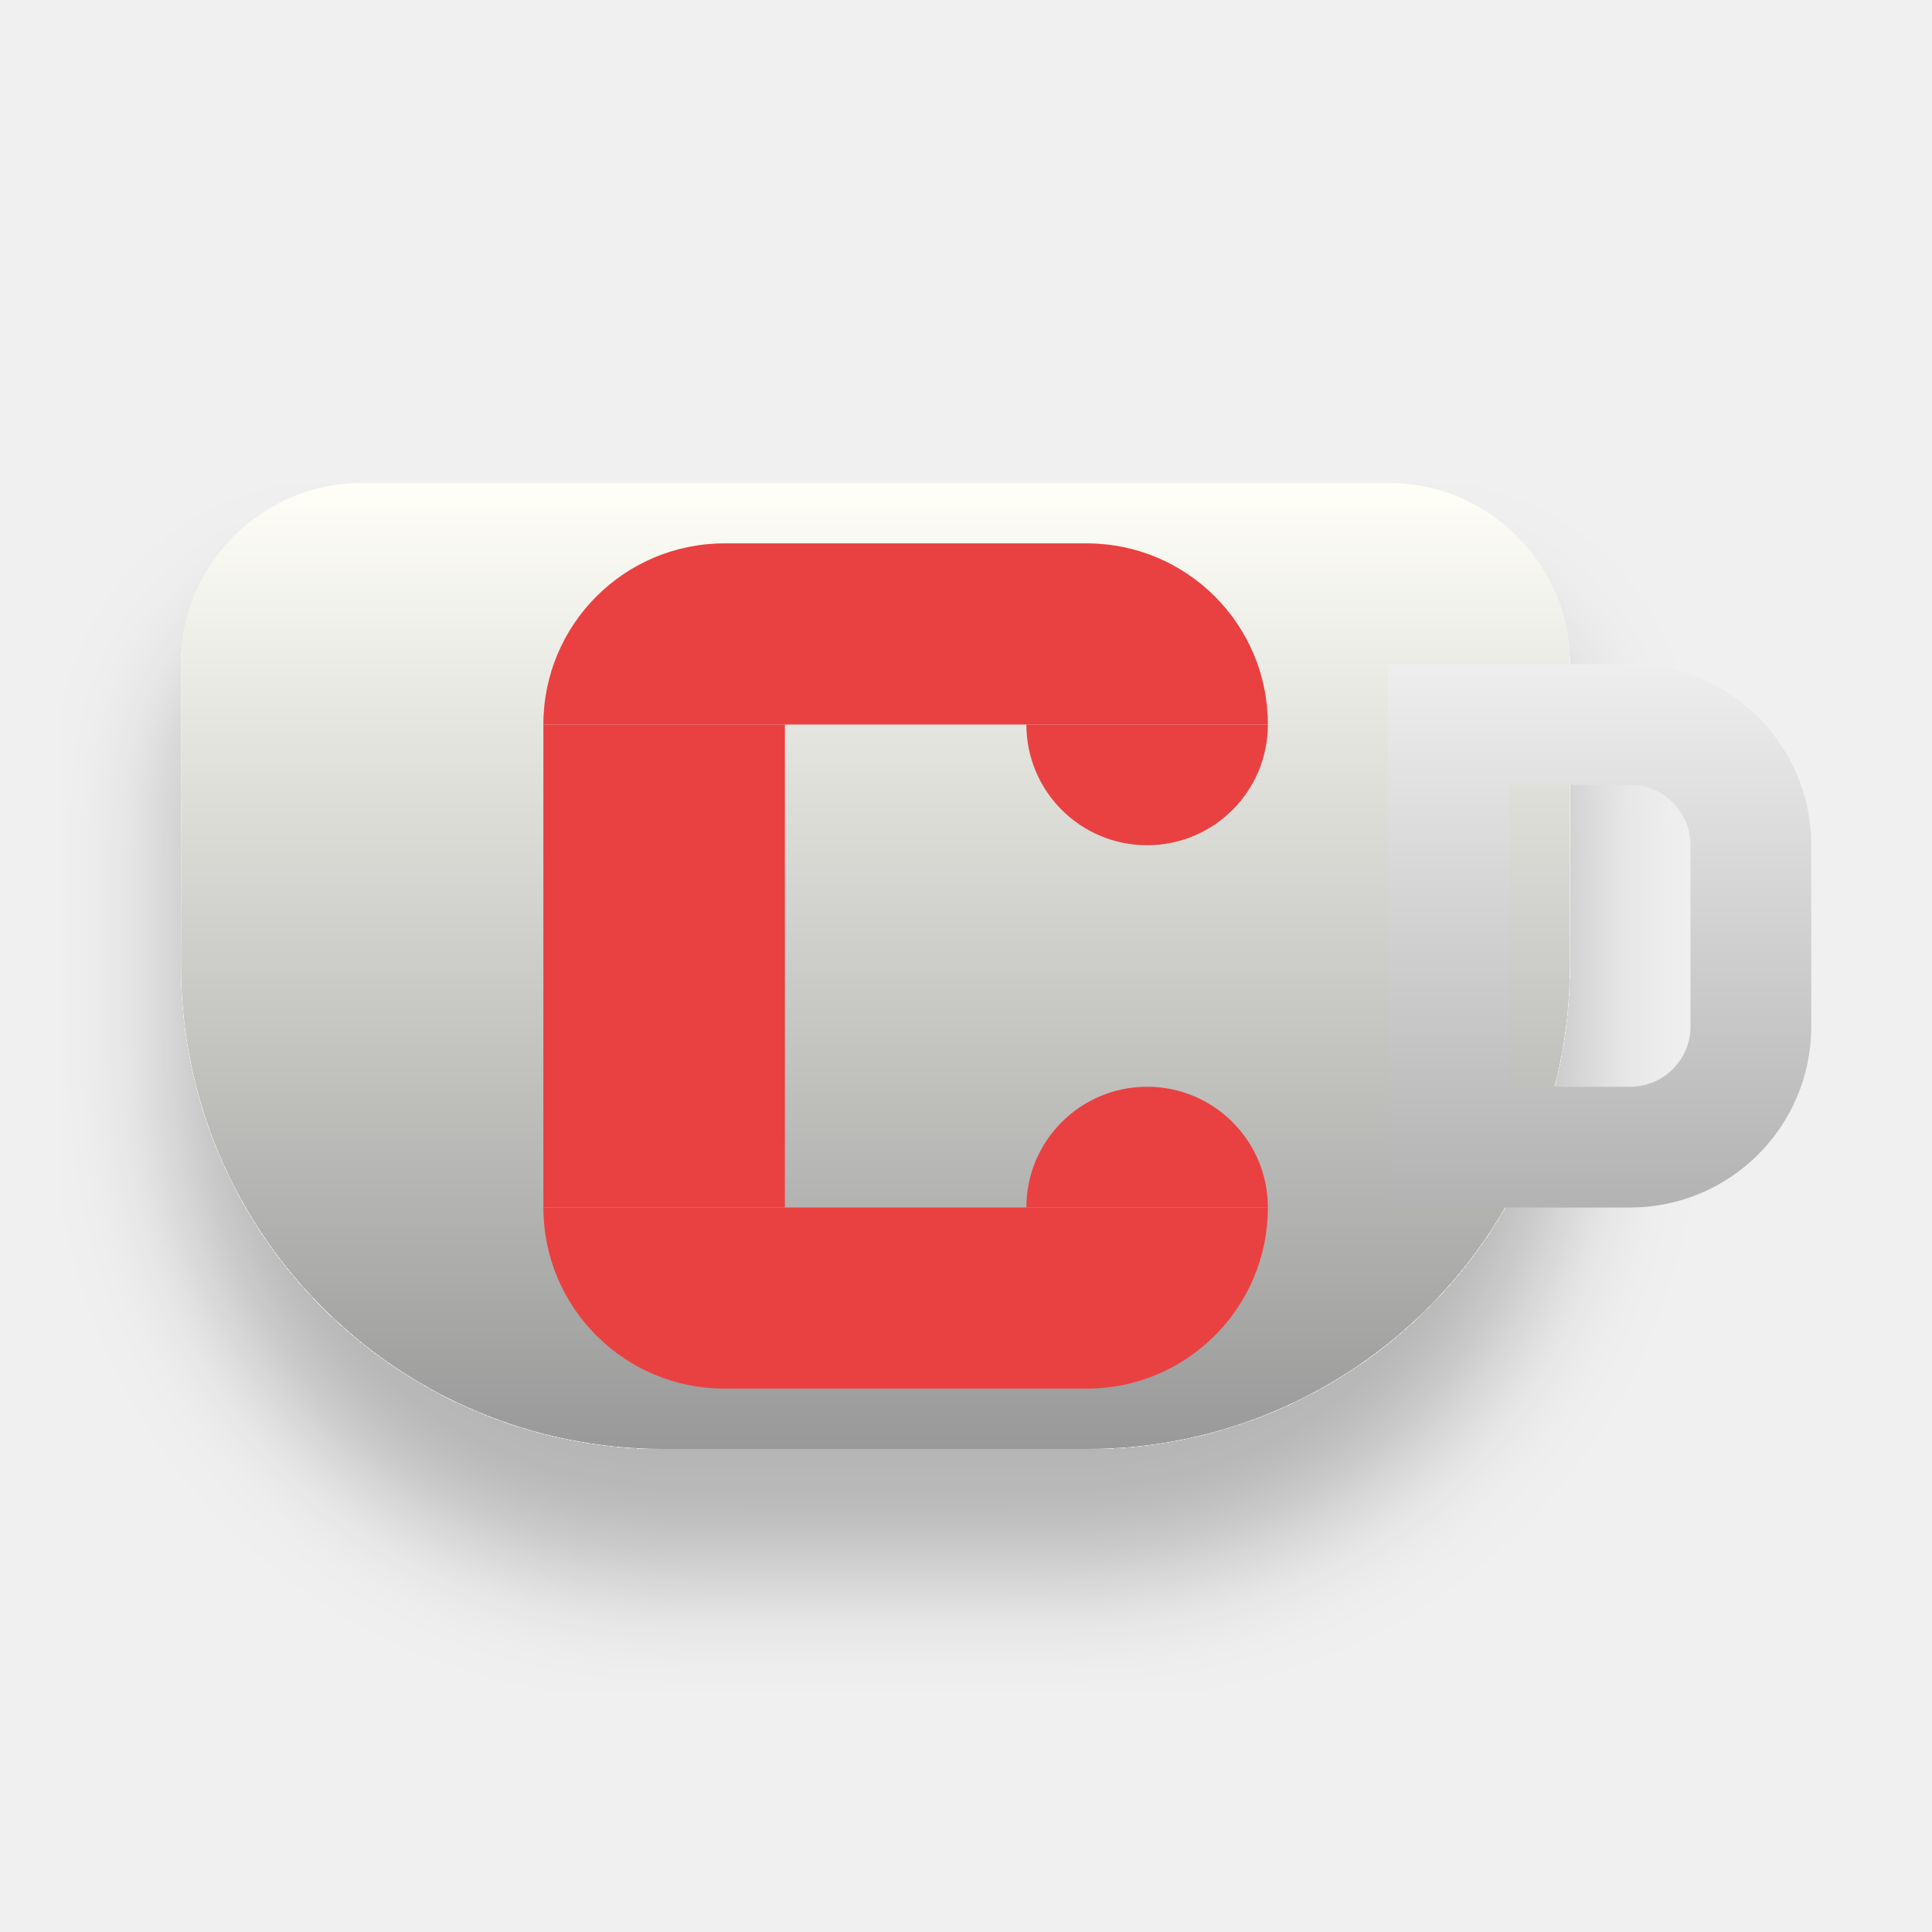
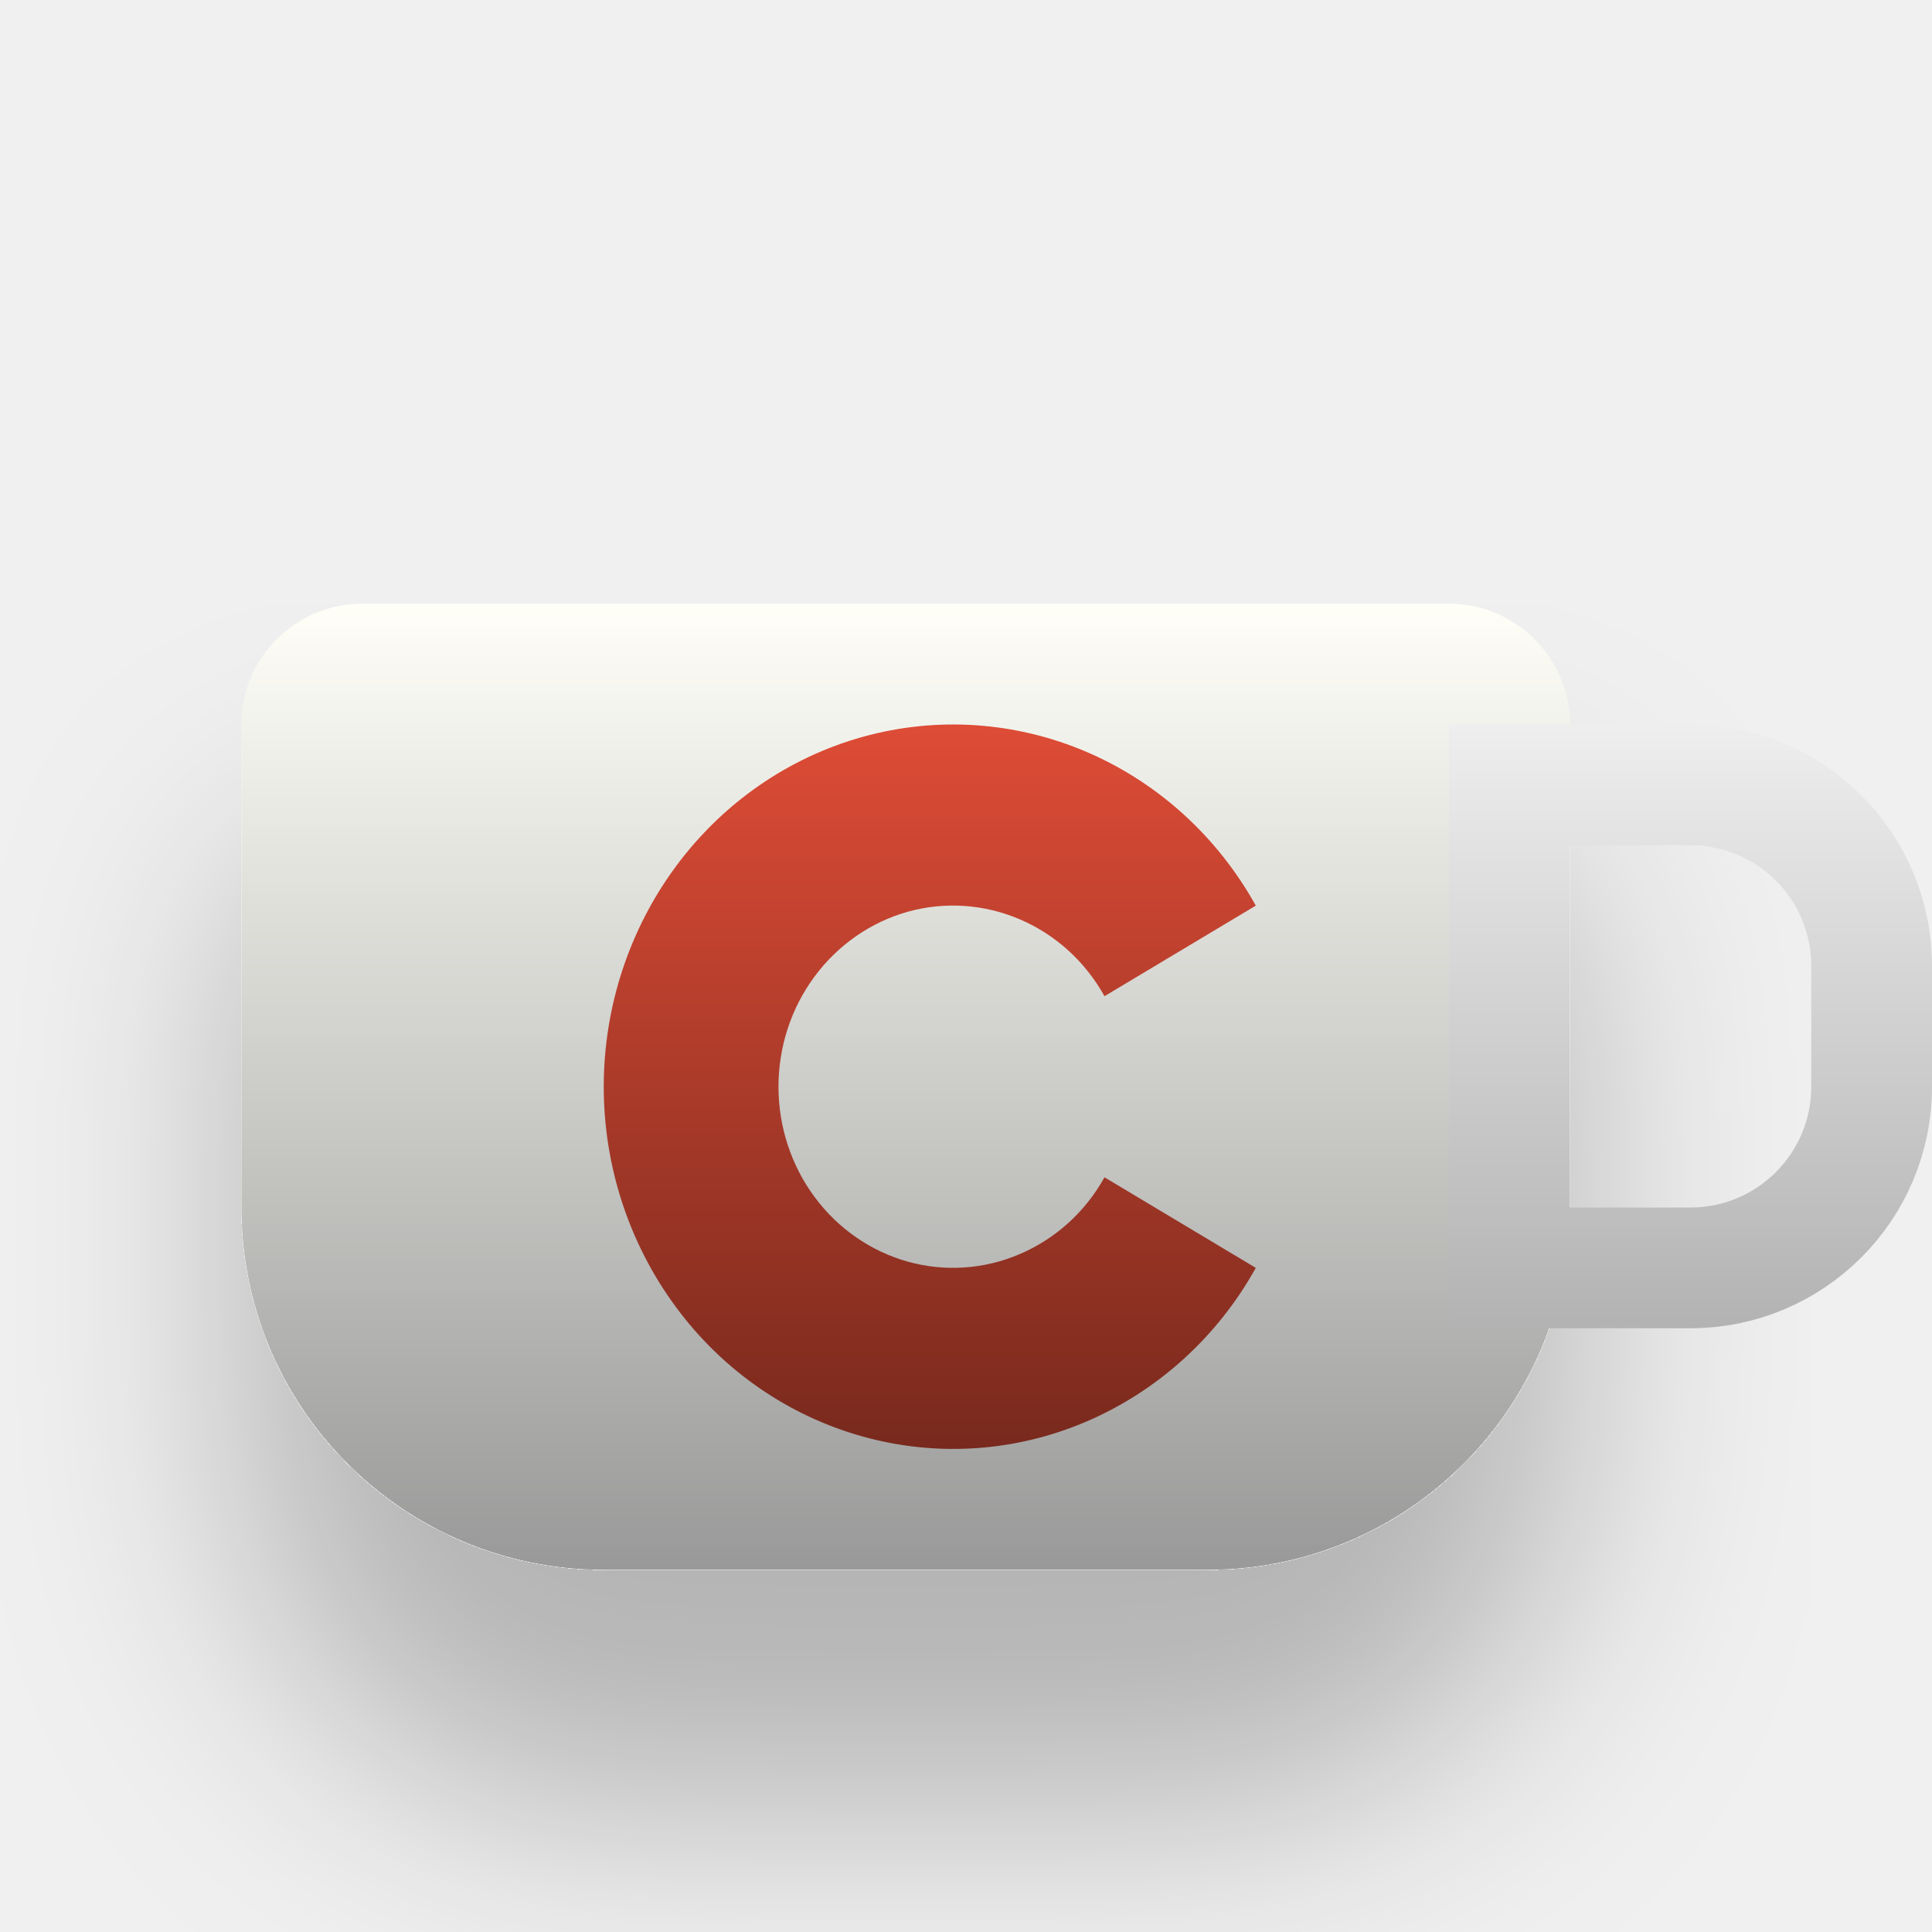
- <svg xmlns="http://www.w3.org/2000/svg" width="32" height="32" viewBox="0 0 32 32" fill="none">
-   <g filter="url(#filter0_d_88_223)">
-     <path d="M3 11C3 9.343 4.343 8 6 8H23C24.657 8 26 9.343 26 11V16C26 20.418 22.418 24 18 24H11C6.582 24 3 20.418 3 16V11Z" fill="url(#paint0_linear_88_223)" />
+ <svg xmlns="http://www.w3.org/2000/svg" width="16" height="16" viewBox="0 0 16 16" fill="none">
+   <g clip-path="url(#clip0_88_223)">
+     <g filter="url(#filter0_d_88_223)">
+       <path d="M2 6C2 5.448 2.448 5 3 5H12C12.552 5 13 5.448 13 6V10C13 11.657 11.657 13 10 13H5C3.343 13 2 11.657 2 10V6Z" fill="url(#paint0_linear_88_223)" />
+     </g>
+     <path d="M14 6.5C14.828 6.5 15.5 7.172 15.5 8V9C15.5 9.828 14.828 10.5 14 10.5H12.5V6.5H14Z" stroke="url(#paint1_linear_88_223)" />
+     <path d="M7.146 6.102C7.761 5.931 8.413 5.976 9.001 6.228C9.59 6.481 10.082 6.928 10.4 7.5L9.147 8.25C8.988 7.964 8.742 7.74 8.447 7.614C8.153 7.488 7.827 7.465 7.52 7.55C7.212 7.636 6.94 7.825 6.746 8.087C6.552 8.348 6.447 8.669 6.447 9C6.447 9.33 6.552 9.651 6.746 9.913C6.94 10.175 7.212 10.363 7.52 10.449C7.827 10.534 8.153 10.512 8.447 10.385C8.742 10.259 8.988 10.036 9.147 9.75L10.4 10.5C10.082 11.072 9.589 11.518 9.001 11.771C8.413 12.024 7.761 12.068 7.146 11.897C6.53 11.726 5.986 11.35 5.599 10.826C5.211 10.302 5 9.66 5 9C5 8.339 5.211 7.697 5.599 7.173C5.986 6.65 6.53 6.273 7.146 6.102Z" fill="url(#paint2_linear_88_223)" />
  </g>
-   <path d="M27 12C28.105 12 29 12.895 29 14V17C29 18.105 28.105 19 27 19H24V12H27Z" stroke="url(#paint1_linear_88_223)" stroke-width="2" />
-   <rect x="9" y="12" width="4" height="8" fill="#E94141" />
-   <path d="M18 9C19.657 9 21 10.343 21 12V12L9 12V12C9 10.343 10.343 9 12 9L18 9Z" fill="#E94141" />
-   <path d="M12 23C10.343 23 9 21.657 9 20V20L21 20V20C21 21.657 19.657 23 18 23L12 23Z" fill="#E94141" />
-   <path d="M21 12C21 13.105 20.105 14 19 14V14C17.895 14 17 13.105 17 12V12L21 12V12Z" fill="#E94141" />
-   <path d="M21 20L17 20V20C17 18.895 17.895 18 19 18V18C20.105 18 21 18.895 21 20V20Z" fill="#E94141" />
  <defs>
-     <filter id="filter0_d_88_223" x="1" y="8" width="27" height="20" filterUnits="userSpaceOnUse" color-interpolation-filters="sRGB">
+     <filter id="filter0_d_88_223" x="0" y="5" width="15" height="12" filterUnits="userSpaceOnUse" color-interpolation-filters="sRGB">
      <feFlood flood-opacity="0" result="BackgroundImageFix" />
      <feColorMatrix in="SourceAlpha" type="matrix" values="0 0 0 0 0 0 0 0 0 0 0 0 0 0 0 0 0 0 127 0" result="hardAlpha" />
      <feOffset dy="2" />
      <feGaussianBlur stdDeviation="1" />
      <feComposite in2="hardAlpha" operator="out" />
      <feColorMatrix type="matrix" values="0 0 0 0 0 0 0 0 0 0 0 0 0 0 0 0 0 0 0.25 0" />
      <feBlend mode="normal" in2="BackgroundImageFix" result="effect1_dropShadow_88_223" />
      <feBlend mode="normal" in="SourceGraphic" in2="effect1_dropShadow_88_223" result="shape" />
    </filter>
-     <linearGradient id="paint0_linear_88_223" x1="14.5" y1="8" x2="14.5" y2="24" gradientUnits="userSpaceOnUse">
+     <linearGradient id="paint0_linear_88_223" x1="7.5" y1="5" x2="7.5" y2="13" gradientUnits="userSpaceOnUse">
      <stop stop-color="#FFFFF8" />
      <stop offset="1" stop-color="#999999" />
    </linearGradient>
-     <linearGradient id="paint1_linear_88_223" x1="26.5" y1="8.429" x2="26.5" y2="23.857" gradientUnits="userSpaceOnUse">
+     <linearGradient id="paint1_linear_88_223" x1="14" y1="4.571" x2="14" y2="13.143" gradientUnits="userSpaceOnUse">
      <stop stop-color="white" />
      <stop offset="1" stop-color="#999999" />
    </linearGradient>
+     <linearGradient id="paint2_linear_88_223" x1="7.7" y1="6" x2="7.7" y2="11.999" gradientUnits="userSpaceOnUse">
+       <stop stop-color="#DE4C36" />
+       <stop offset="1" stop-color="#78291D" />
+     </linearGradient>
+     <clipPath id="clip0_88_223">
+       <rect width="16" height="16" fill="white" />
+     </clipPath>
  </defs>
</svg>
